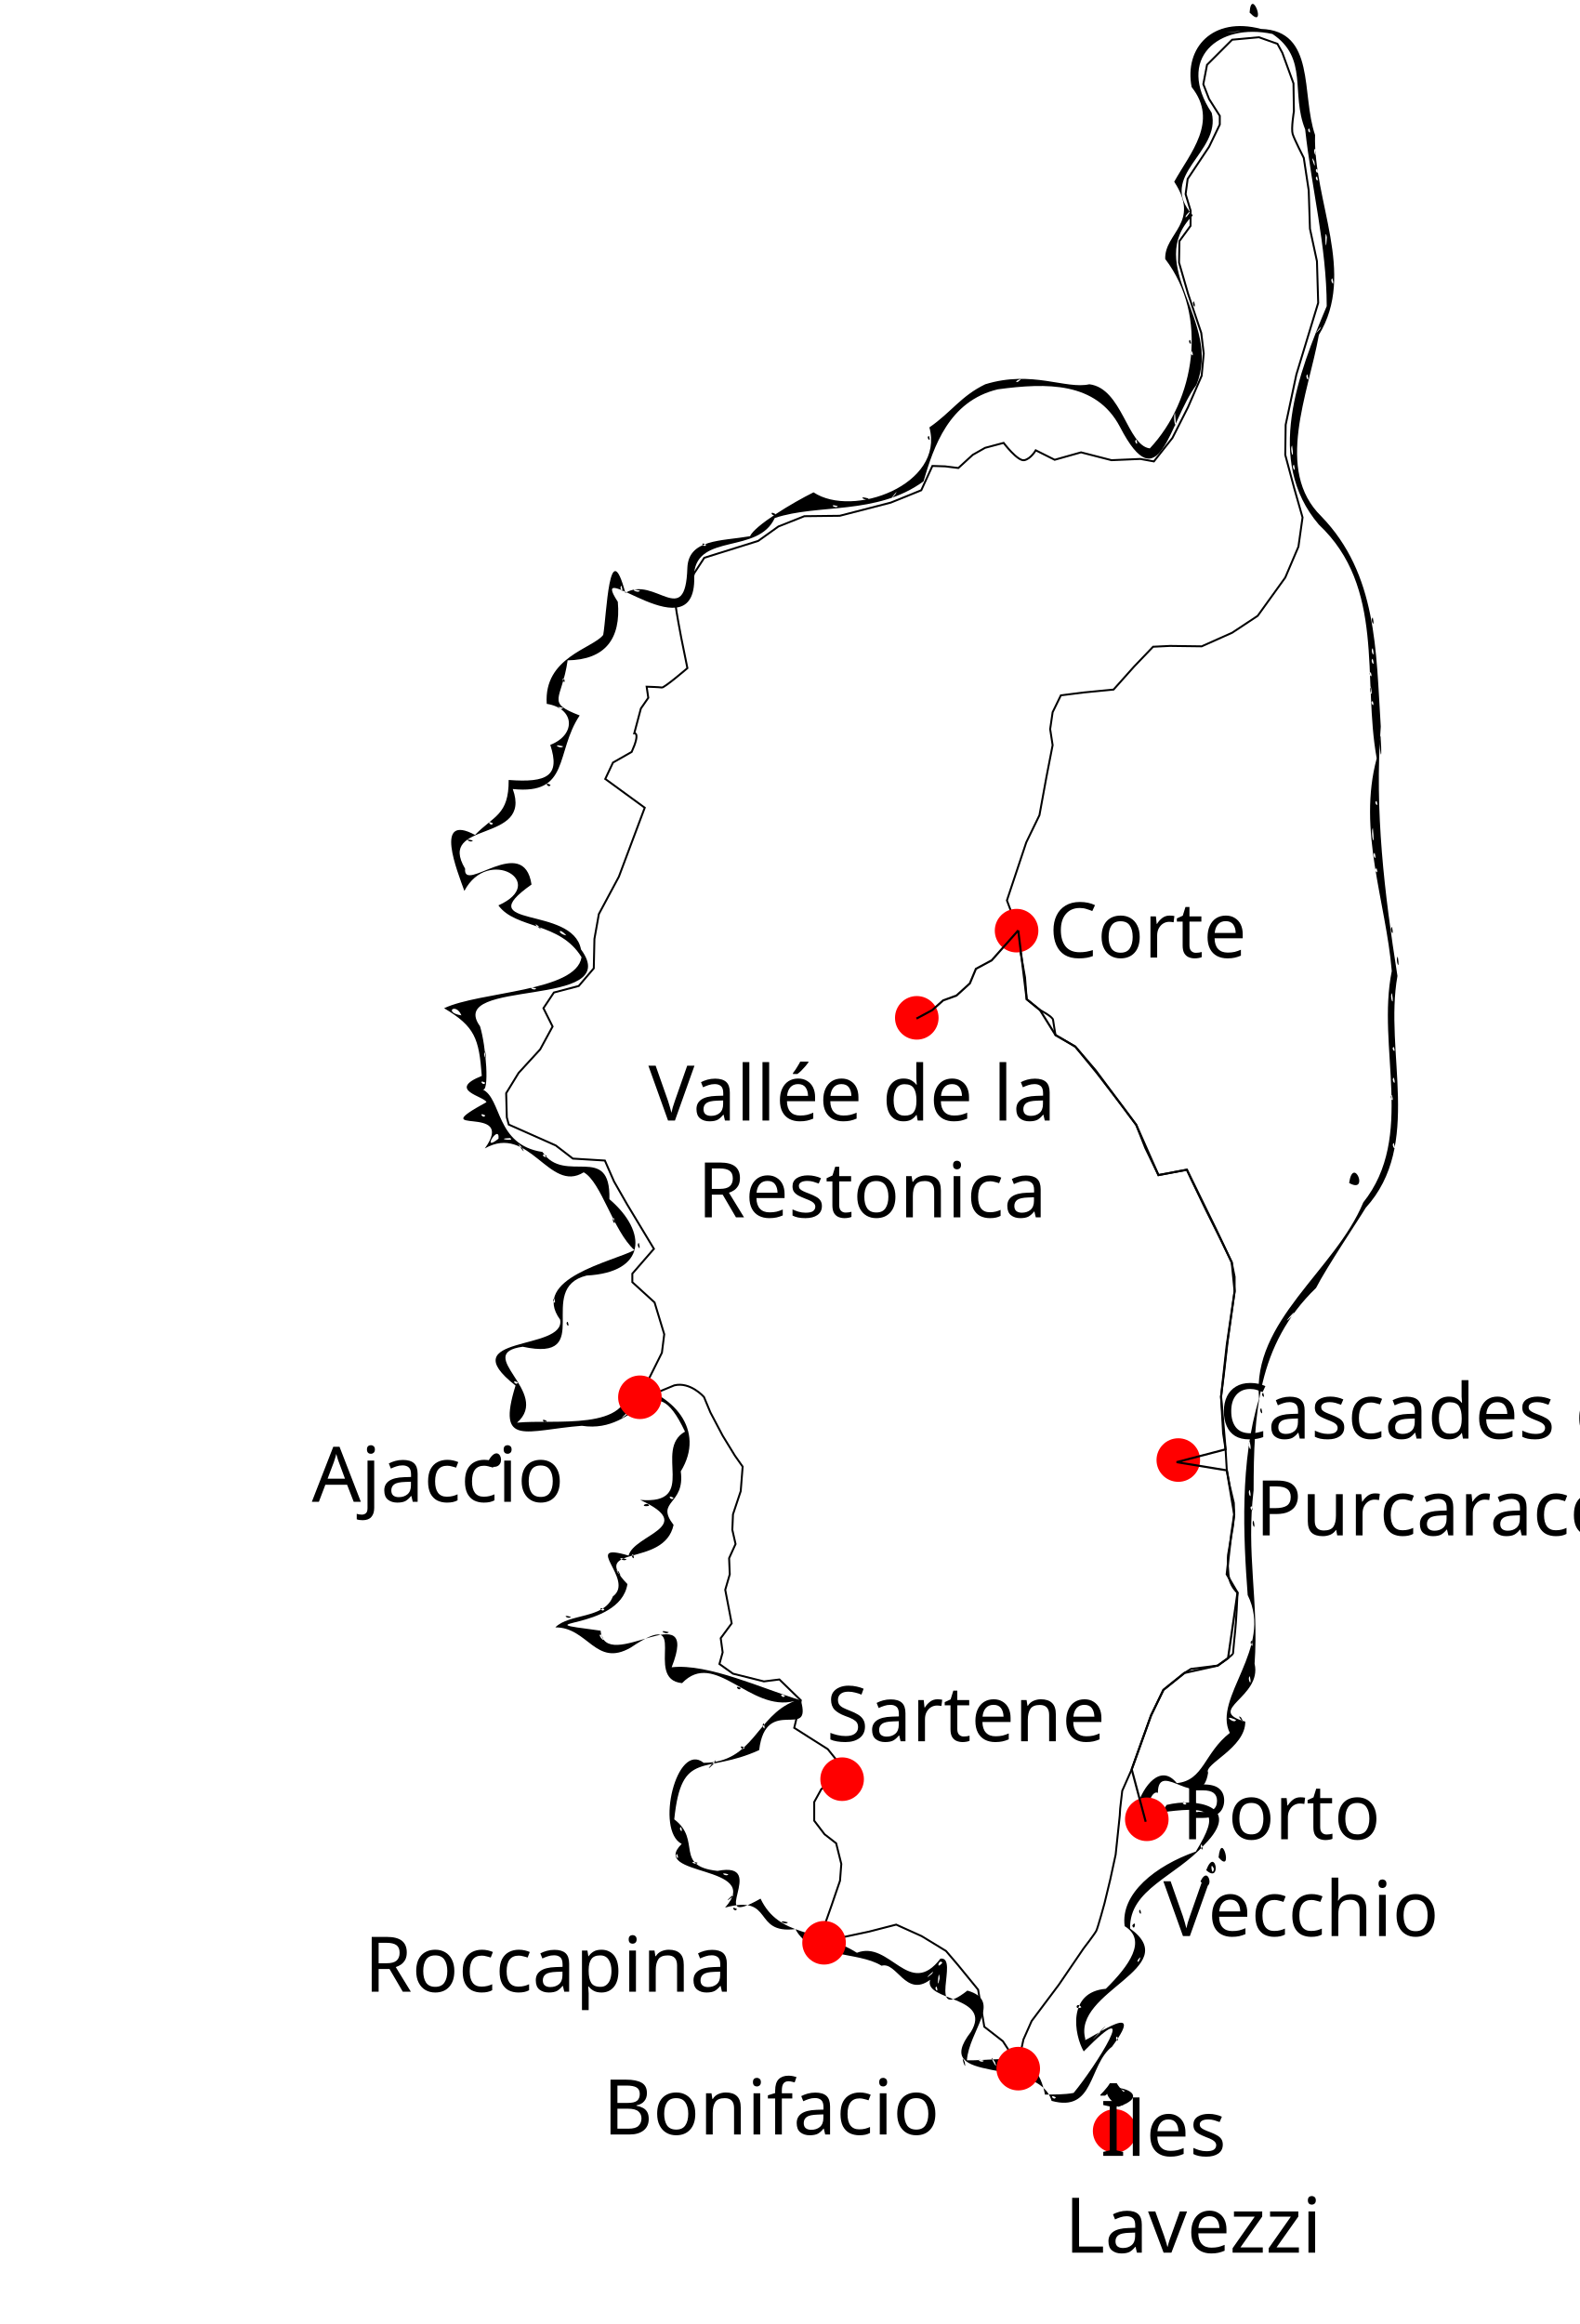
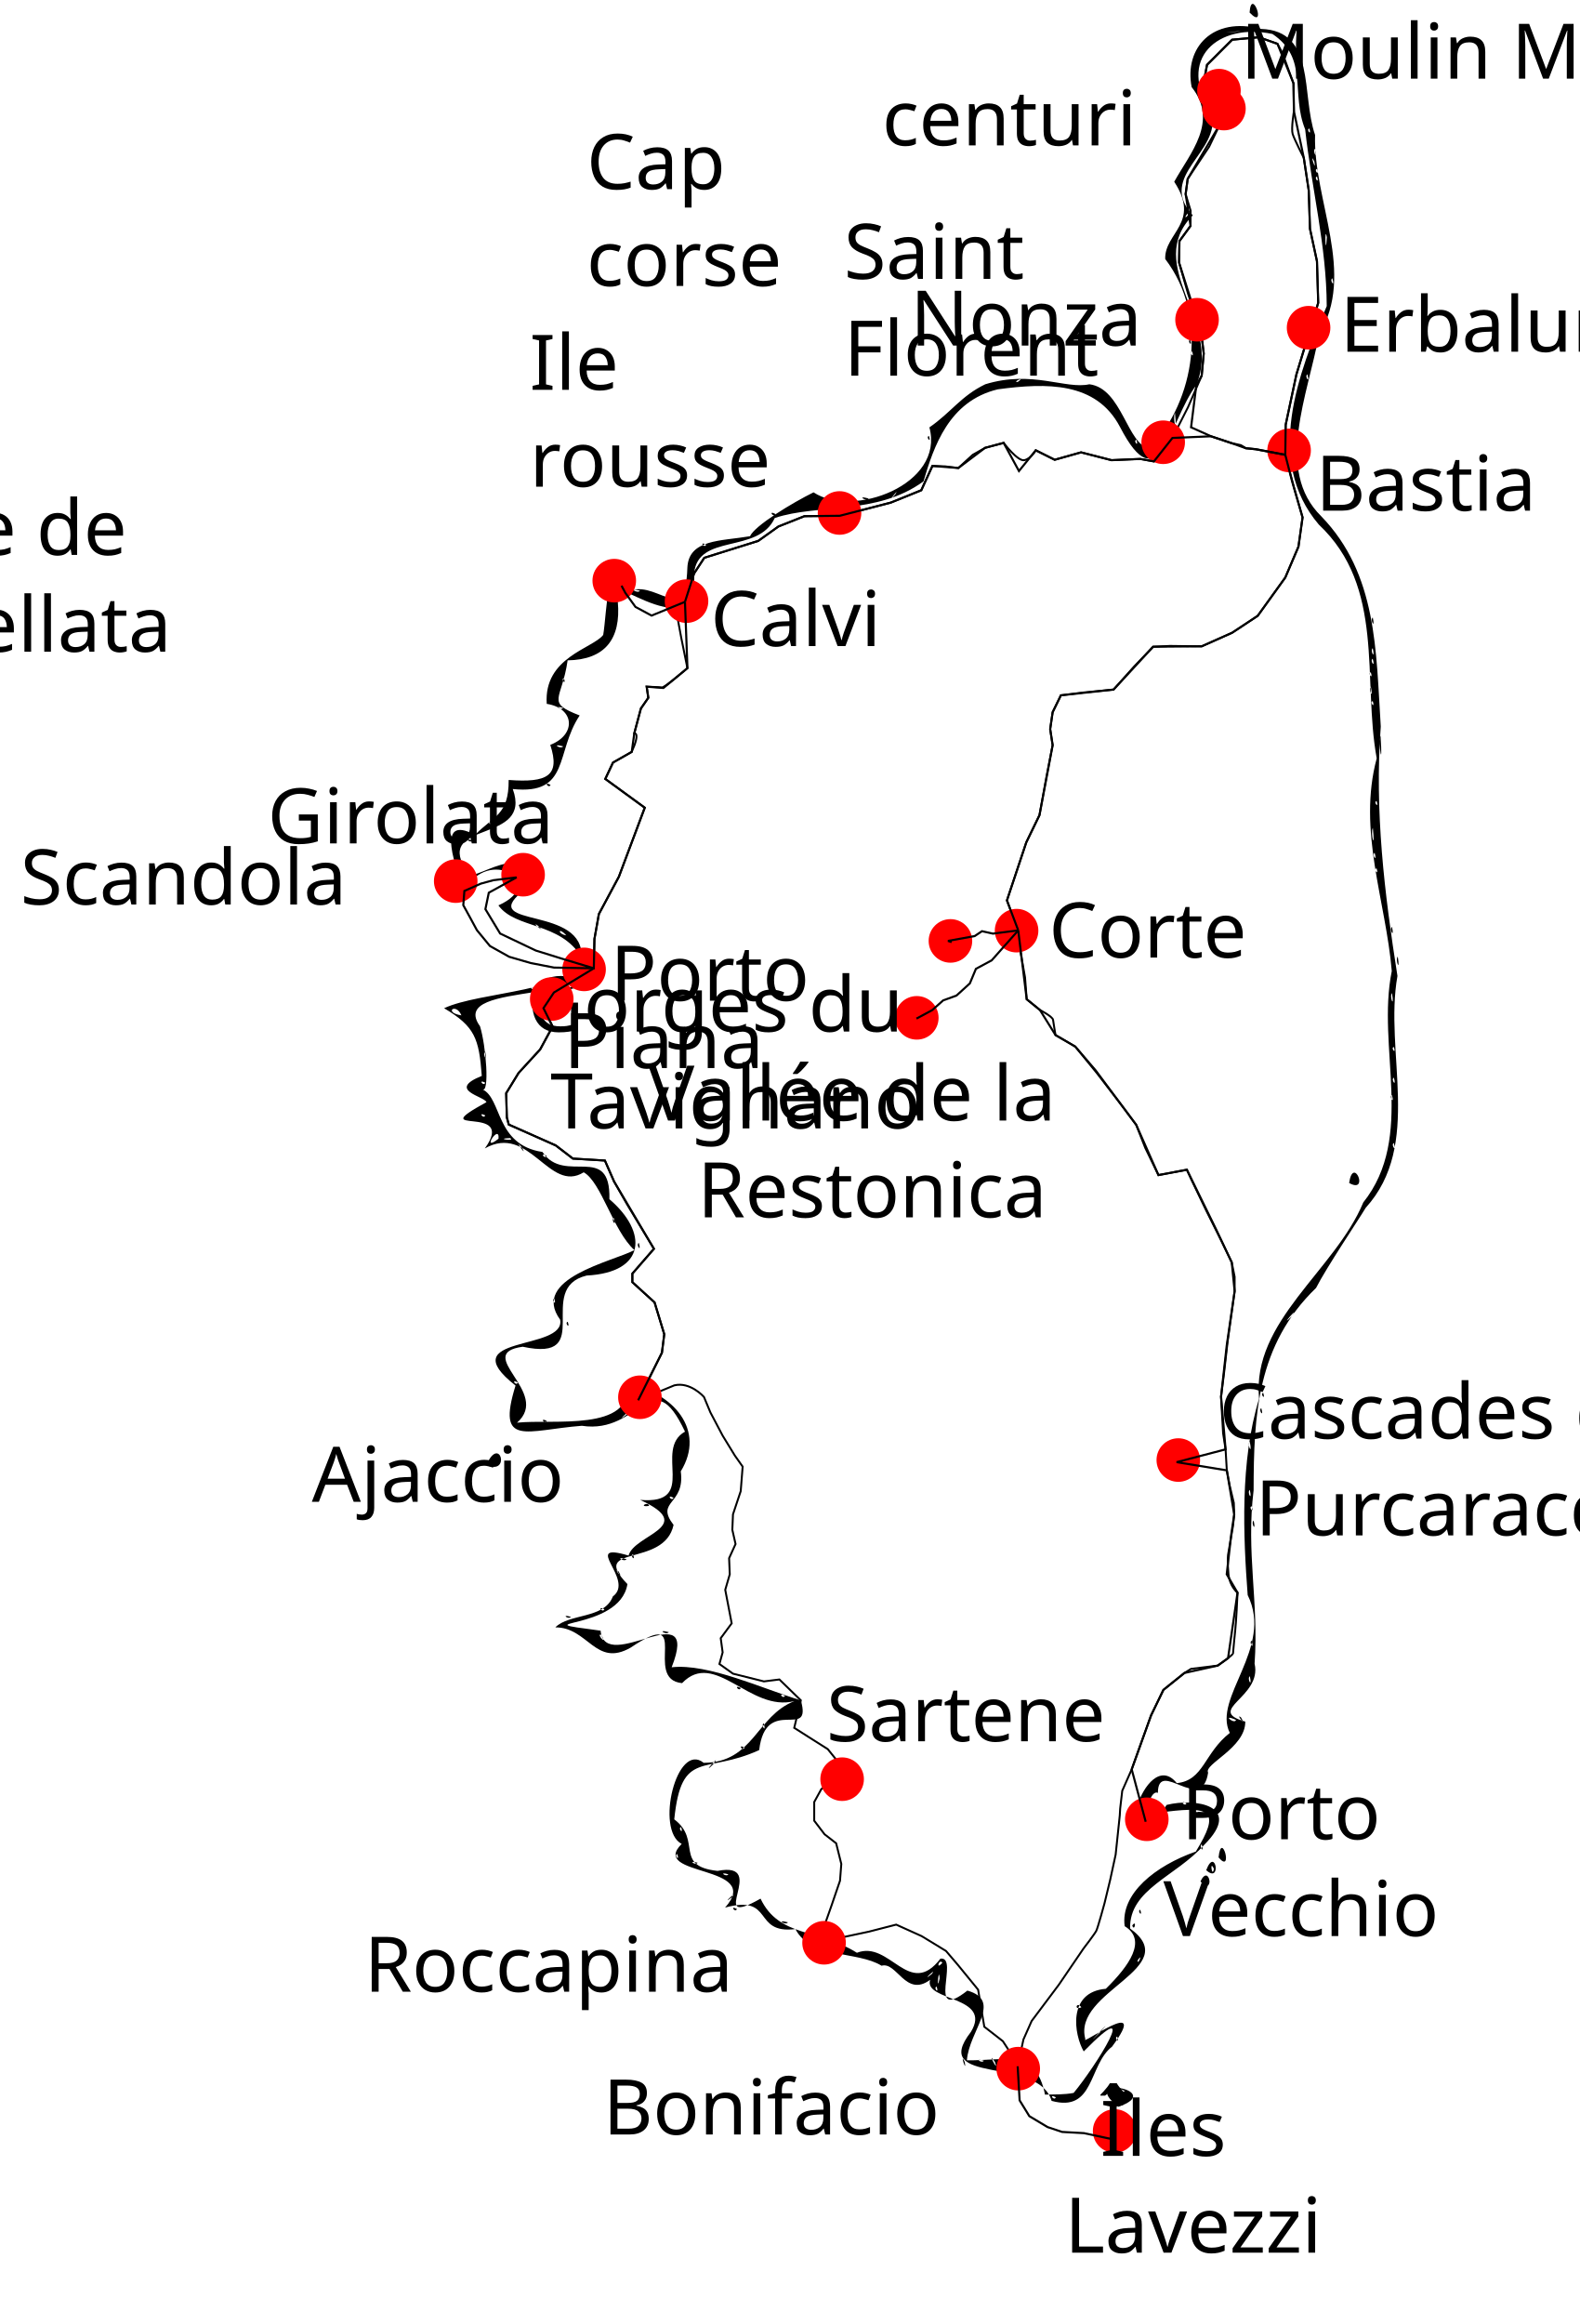
<svg xmlns="http://www.w3.org/2000/svg" width="200mm" height="294.213mm" viewBox="0 0 200 320" version="1.1" id="svg8">
  <defs id="defs2" />
  <g id="layer1" transform="translate(0.123429,7.08221)">
    <path id="path1051" style="fill:#000000;stroke-width:0.265" d="m 144.445,287.506 c 1.047,-0.803 -2.003,-4.407 1.058,-0.24 l -0.472,0.399 z m 0.683,-4.497 c -5.708,-4.503 6.688,-2.287 0,0 z m 0.86,-2.206 c -2.081,-0.935 -0.187,0.704 0,0 z m -10.047,1.395 c -1.821,-6.26 -16.89,-2.049 -11.124,-9.486 3.068,-5 -6.54,-4.2 -5.603,-7.189 -3.371,2.496 -4.578,-2.539 -6.693,-1.937 -3.307,-2.056 -9.73,-0.936 -11.863,-5.043 -5.99,0.719 -2.838,-4.813 -9.688,-2.963 5.367,-5.987 -10.58,-4.191 -5.974,-8.768 -3.682,-1.886 -0.688,-14.168 3.031,-11.164 6.897,-0.056 7.213,-6.435 12.496,-8.502 -6.118,1.576 -10.959,-7.177 -15.473,-2.471 -5.538,-0.516 1.629,-10.752 -7.07,-4.899 -4.838,2.799 -5.869,-2.803 -10.387,-2.779 1.907,-1.944 6.74,-1.133 7.922,-4.259 3.125,-2.305 -4.524,-7.619 2.164,-5.629 0.763,-2.909 9.6,-3.985 1.597,-7.663 8.132,0.677 1.743,-6.887 6.173,-9.405 -4.607,-9.757 -6.1,0.438 -14.204,-0.802 -7.632,0.585 -11.799,3.061 -9.132,-5.539 -8.958,-7.023 6.954,-4.693 6.141,-9.071 -4.133,-5.688 7.225,-7.987 10.233,-9.583 -2.932,-2.64 -4.569,-9.37 -6.985,-10.709 -4.755,2.968 -7.484,-6.768 -13.617,-3.289 4.571,-6.349 -8.759,-1.454 0.22,-6.369 -0.264,-0.809 -5.526,-1.656 -0.64,-3.617 -0.388,-5.157 -0.939,-6.796 -5.19,-9.318 4.973,-2.342 18.169,-2.237 18.927,-7.024 -2.984,-4.895 -9.09,-3.87 -11.45,-7.137 6.98,-3.114 -1.41,-8.199 -4.686,-1.991 -0.969,-2.702 -4.247,-10.791 1.467,-7.709 2.555,-2.647 4.668,-2.715 4.633,-7.568 5.331,0.4 7.132,-0.564 5.73,-4.832 3.614,-1.404 3.373,-5.056 -0.486,-5.648 -0.444,-6.425 6.344,-7.616 7.775,-9.491 0.48,-2.663 0.809,-14.155 3.052,-5.79 4.051,-2.437 8.268,5.108 8.538,-3.413 0.14,-4.018 4.644,-3.699 8.631,-4.39 0.65,-1.471 5.864,-4.619 8.749,-6.04 5.42,3.601 18.08,-1.078 15.955,-8.945 3.007,-2.075 4.348,-4.325 7.695,-5.937 6.471,-1.989 11.061,0.732 14.337,-6.36e-4 4.521,0.559 5.221,8.444 8.324,8.83 6.236,-6.641 8.122,-18.203 2.122,-26.079 -0.13,-3.589 4.933,-4.988 1.24,-10.636 2.199,-3.981 6.163,-8.277 2.399,-13.037 -1.045,-5.389 2.88,-9.767 9.548,-8.006 7.598,0.234 5.512,9.008 7.451,14.603 -0.268,9.088 5.688,19.047 0.527,27.519 -1.448,8.151 -6.151,18.639 0.327,24.987 7.726,7.973 7.524,18.523 8.194,28.948 -0.87,11.63 0.507,22.986 2.297,34.346 -1.874,10.501 3.513,23.222 -4.373,31.924 -0.997,1.675 -5.468,8.315 -6.832,11.026 -8.148,7.876 -8.585,17.489 -8.605,27.865 -1.054,8.645 0.734,15.321 0.134,23.873 1.091,4.645 -6.9,6.395 -1.282,7.978 0.047,3.624 -5.782,5.881 -5.116,7.027 -0.884,5.855 -6.888,-2.068 -6.921,2.793 -1.524,-0.839 -3.136,8.366 1.206,1.654 3.95,-0.998 10.597,0.097 5.186,5.487 -3.942,4.405 -10.344,6.114 -10.216,11.528 7.503,5.449 -7.986,8.619 -6.164,15.222 -0.89,1.159 9.134,-6.334 3.68,1.045 -3.27,2.525 -2.385,9.111 -8.327,7.47 z m 0.583,-0.497 c -1.048,-0.556 -0.247,0.596 0,0 z m 2.453,-0.605 c 2.976,-3.576 9.637,-14.099 1.387,-5.709 -1.318,-2.272 -2.309,-8.171 3.045,-8.626 3.231,-3.184 5.725,-6.707 2.593,-8.621 -0.602,-4.477 4.233,-8.325 9.798,-10.273 3.422,-5.551 2.047,-6.223 -3.883,-5.509 -8.418,8.776 -3.178,-9.446 1.264,-3.913 3.734,-0.381 3.726,-4.112 7.304,-6.916 -2.427,-4.827 6.069,-11.683 2.459,-18.98 -0.606,-8.066 -1.08,-18.4 1.569,-27.046 -1.029,-10.692 10.444,-17.622 14.352,-27.019 7.21,-9.049 1.788,-21.355 3.924,-31.856 -0.81,-9.628 -4.745,-19.348 -2.075,-29.289 -1.995,-10.987 1.207,-23.559 -7.981,-32.2 -7.505,-8.821 -2.802,-20.79 1.098,-30.071 -0.023,-8.302 -2.082,-16.17 -2.97,-24.331 -2.018,-5.021 0.495,-9.781 -4.505,-13.142 -7.505,-1.594 -13.306,3.45 -8.364,10.863 1.338,5.469 -7.62,8.603 -2.607,14.111 -6.857,6.958 4.093,14.575 0.493,23.359 -3.783,5.032 -5.046,16.364 -10.536,5.746 -3.278,-6.194 -10.064,-6.062 -16.821,-5.146 -6.739,1.615 -8.811,7.903 -10.224,12.67 -6.458,4.717 -14.533,3.042 -20.485,5.048 -2.287,5.003 -10.585,2.057 -11.109,7.629 0.721,11.743 -14.967,-2.934 -10.505,3.908 0.464,5.156 -1.801,7.98 -6.911,8.061 -0.78,5.514 -3.101,5.751 1.659,7.588 -3.403,5.109 -1.288,10.965 -9.215,10.13 2.763,7.549 -10.547,4.253 -6.564,10.968 -0.322,3.534 8.076,-4.931 9.147,2.183 -8.7,6.139 5.639,2.797 6.813,8.93 6.101,8.272 -18.736,3.888 -13.906,10.583 0.843,2.727 1.332,9.281 0.323,8.685 2.723,1.242 1.765,7.65 8.276,8.625 3.06,4.597 9.416,-1.368 9.218,6.5 5.304,4.516 5.097,10.089 -3.129,10.515 -7.278,1.772 1.439,12.02 -8.805,9.803 -6.955,0.974 4.001,6.279 -0.787,10.459 4.941,-0.523 15.983,1.287 15.181,-5.355 6.339,1.188 10.865,6.367 7.371,12.056 0.638,4.666 -3.583,4.021 -0.991,7.376 -1.29,5.979 -11.752,2.558 -6.357,8.15 -1.039,6.608 -15.408,4.878 -3.692,6.412 0.583,6.226 13.871,-5.35 9.785,5.04 5.041,-0.568 12.601,2.983 17.793,4.553 1.599,5.674 -4.82,-0.83 -5.742,6.851 -7.514,3.427 -10.69,-0.227 -11.694,9.534 3.842,2.874 -0.092,6.447 5.959,7.099 7.277,-1.427 -1.873,8.259 5.925,3.819 2.56,5.383 7.981,4.104 13.272,7.455 4.54,-1.786 7.19,6.418 11.507,0.803 2.686,-0.328 -2.058,8.936 3.71,4.404 4.908,1.402 0.251,5.457 -0.071,9.596 5.027,0.107 9.526,-1.715 10.757,4.729 1.319,-0.031 2.642,0.01 3.949,-0.235 z m -32.367,-42.009 c -0.577,-3.983 3.875,0.61 0,0 z m 70.306,-83.281 c 0.563,-3.878 2.845,1.597 0,0 z m -45.568,-34.779 c -1.22,-3.735 3.487,0.408 0,0 z m 2.074,157.824 c -0.894,-1.073 -1.251,-0.731 0,0 z m -9.451,-2.027 c -0.76,-1.561 0.335,1.822 0,0 z m 4.159,0.011 c -1.28,-1.914 0.68,1.881 0,0 z m -1.521,-0.175 c -1.457,-0.429 -0.264,0.463 0,0 z m 18.371,-3.314 c -0.509,0.115 0.379,1.16 0,0 z m -2.413,-0.546 c 2.787,-3.109 -3.069,3.096 0,0 z m -2.53,-3.49 c -0.633,-0.903 -1.071,0.507 0,0 z m -19.928,-2.843 c -0.509,0.115 0.379,1.16 0,0 z m 0.412,-1.133 c -0.122,-1.919 -0.467,2.272 0,0 z m -1.088,-0.603 c 0.918,-1.128 -1.729,1.364 0,0 z m 1.466,-1.561 c -0.468,-0.65 -0.965,1.152 0,0 z m 27.289,-0.761 c -0.749,0.512 -0.314,1.151 0,0 z m -41.825,-2.137 c -1.048,-0.556 -0.247,0.596 0,0 z m -6.736,-2.66 c -1.764,-0.483 -0.318,0.481 0,0 z m 48.528,-1.728 c -0.509,0.115 0.379,1.16 0,0 z m -55.55,-0.11 c -1.048,-0.556 -0.247,0.596 0,0 z m -0.688,-1.626 c 0.918,-1.128 -1.729,1.364 0,0 z m -0.497,-3.152 c -1.457,-0.429 -0.264,0.463 0,0 z m -4.233,-1.587 c -1.457,-0.429 -0.264,0.463 0,0 z m -2.796,-1.197 c -0.509,0.115 0.379,1.16 0,0 z m 72.226,-1.339 c -0.463,0.264 0.429,1.457 0,0 z m -71.697,-2.365 c -0.509,0.115 0.379,1.16 0,0 z m 71.852,-1.978 c -1.457,-0.429 -0.264,0.463 0,0 z m -2.254,-1.308 c -1.048,-0.556 -0.247,0.596 0,0 z m -65.148,-5.396 c 1.354,-1.892 -1.974,1.924 0,0 z m 4.294,-2.277 c -1.048,-0.556 -0.247,0.596 0,0 z m 2.628,-3.346 c -0.463,0.264 0.429,1.457 0,0 z m 65.045,-0.463 c -2.081,-0.935 -0.187,0.704 0,0 z m 0.694,-0.335 c -0.879,-0.685 0.837,1.443 0,0 z M 99.218,226.404 c -1.048,-0.556 -0.247,0.596 0,0 z m -6.085,-1.058 c -1.048,-0.556 -0.247,0.596 0,0 z m 70.105,-1.621 c -0.439,0.339 0.392,1.744 0,0 z m 0.256,-4.9 c -0.463,0.264 0.429,1.457 0,0 z m -89.56,-0.789 c -0.856,-0.339 0.958,1.72 0,0 z m 9.287,-0.377 c -1.764,-0.483 -0.318,0.48 0,0 z m -13.499,-2.118 c -1.457,-0.429 -0.264,0.463 0,0 z m 4.625,-1.043 c -1.048,-0.556 -0.247,0.596 0,0 z m 1.957,-5.202 c -0.879,-0.685 0.837,1.443 0,0 z m 1.097,-1.69 c -1.764,-0.483 -0.318,0.48 0,0 z m 0.903,-0.67 c -0.509,0.115 0.379,1.16 0,0 z m 85.463,-4.642 c -0.439,0.339 0.392,1.744 0,0 z m -0.267,-1.973 c -0.509,0.115 0.379,1.16 0,0 z m -82.995,-0.054 c -0.121,-0.71 -1.565,0.237 0,0 z m 3.368,-1.114 c -1.048,-0.556 -0.247,0.596 0,0 z m 79.365,-1.092 c -0.439,0.339 0.392,1.744 0,0 z m -0.001,-6.62 c -0.426,0.393 0.412,2.049 0,0 z m -96.827,-2.872 c -1.048,-0.556 -0.247,0.596 0,0 z m 10.953,-0.832 c 0.918,-1.128 -1.729,1.364 0,0 z m 87.454,-0.926 c -0.463,0.264 0.429,1.457 0,0 z m 0.27,-2.1 c -0.509,0.115 0.379,1.16 0,0 z M 62.44,183.277 c -1.048,-0.556 -0.247,0.596 0,0 z m 6.867,-8.356 c -0.509,0.115 0.379,1.16 0,0 z m 99.699,-0.744 c 1.354,-1.892 -1.974,1.924 0,0 z M 67.455,171.745 c -0.509,0.115 0.379,1.16 0,0 z M 79.091,164.056 c -0.463,0.264 0.429,1.457 0,0 z m -3.44,-3.44 c -0.463,0.264 0.429,1.457 0,0 z m -9.243,-8.56 c -1.048,-0.556 -0.247,0.596 0,0 z m -3.422,-1.151 c -1.364,-1.555 0.971,1.74 0,0 z m 120.085,-0.607 c -0.463,0.264 0.429,1.457 0,0 z M 59.767,149.711 c 0.195,-2.195 -2.538,2.029 0,0 z m 1.592,-0.086 c -2.309,0.075 0.883,0.486 0,0 z m -3.417,-3.125 c -1.048,-0.556 -0.247,0.596 0,0 z m 124.866,-2.817 c -0.463,0.264 0.429,1.457 0,0 z m -124.866,-1.681 c -1.048,-0.556 -0.247,0.596 0,0 z m 125.13,-0.7 c -0.463,0.264 0.429,1.457 0,0 z M 57.933,137.735 c -0.439,0.339 0.392,1.744 0,0 z m 125.145,-0.65 c -0.509,0.115 0.379,1.16 0,0 z m -128.42,-4.356 c -0.751,-1.825 -2.549,-0.408 0,0 z m 128.161,-3.066 c -0.408,0.48 0.385,2.32 0,0 z M 64.96,129.022 c -1.457,-0.429 -0.264,0.463 0,0 z m 118.654,-4.386 c -0.408,0.48 0.385,2.32 0,0 z M 69.105,121.714 c -1.132,-1.241 -1.258,-0.21 0,0 z m 113.712,-1.177 c -0.439,0.339 0.392,1.744 0,0 z m -117.129,0.358 c -0.894,-1.073 -1.251,-0.731 0,0 z m 115.01,-8.416 c -0.509,0.115 0.379,1.16 0,0 z m -0.27,-2.133 c -0.463,0.264 0.429,1.457 0,0 z m -0.248,-3.435 c -0.378,0.732 0.367,3.489 0,0 z m -123.951,1.738 c -1.457,-0.429 -0.264,0.463 0,0 z m 2.773,-2.366 c -1.048,-0.556 -0.247,0.596 0,0 z m 121.696,-3.065 c -0.509,0.115 0.379,1.16 0,0 z M 66.938,100.991 c -1.048,-0.556 -0.247,0.596 0,0 z M 181.239,94.198 c -0.364,1.011 0.367,5.332 0,0 z M 68.669,95.686 c -1.763,-0.483 -0.318,0.481 0,0 z m -0.005,-5.293 c -1.457,-0.429 -0.264,0.463 0,0 z M 180.168,89.46 c -0.509,0.115 0.379,1.16 0,0 z m -0.263,-2.001 c -0.426,0.393 0.412,2.049 0,0 z M 68.778,86.285 c -0.509,0.115 0.379,1.16 0,0 z m 111.125,-0.794 c -0.509,0.115 0.379,1.16 0,0 z m 0.259,-1.869 c -0.463,0.264 0.429,1.457 0,0 z m 0.008,-1.45 c -0.439,0.339 0.392,1.744 0,0 z m 0,-4.233 c -0.439,0.339 0.392,1.744 0,0 z M 76.71,73.568 c -0.463,0.264 0.429,1.457 0,0 z m 2.542,0.686 c -1.763,-0.483 -0.318,0.481 0,0 z m 9.118,-6.336 c -1.048,-0.556 -0.247,0.596 0,0 z m 9.525,-4.233 c -1.048,-0.556 -0.247,0.596 0,0 z m 8.604,-1.074 c -1.457,-0.429 -0.264,0.463 0,0 z m 4.238,-1.057 c -1.763,-0.483 -0.318,0.481 0,0 z m 3.667,-0.554 c 0.802,-1.231 -1.46,1.603 0,0 z m 54.91,-4.101 c -0.463,0.264 0.429,1.457 0,0 z m -0.253,-2.646 c -0.405,0.516 0.398,2.64 0,0 z M 147.624,53.477 c -0.509,0.115 0.379,1.16 0,0 z m -28.575,-0.529 c -0.509,0.115 0.379,1.16 0,0 z m 33.878,-3.187 c -0.378,0.732 0.367,3.489 0,0 z m -21.219,-4.65 c -1.151,0.314 -0.511,0.749 0,0 z m 39.459,-0.646 c -0.463,0.264 0.429,1.457 0,0 z m -15.869,-3.158 c -0.509,0.115 0.379,1.16 0,0 z m -0.265,-1.587 c -0.509,0.115 0.379,1.16 0,0 z m 17.845,-1.472 c 0.802,-1.231 -1.46,1.603 0,0 z m -17.321,-3.836 c -0.463,0.264 0.429,1.457 0,0 z m 19.05,-3.175 c -0.463,0.264 0.429,1.457 0,0 z m -0.758,-5.656 c -0.342,-1.886 -0.177,3.258 0,0 z m -18.758,-3.652 c -1.135,0.923 -0.746,1.441 0,0 z m 17.404,-4.698 c -0.509,0.115 0.379,1.16 0,0 z m 0,-1.058 c -0.509,0.115 0.379,1.16 0,0 z m -0.371,-1.019 c -0.76,-1.561 0.335,1.822 0,0 z m 0.109,-1.77 c -0.439,0.339 0.392,1.744 0,0 z m -0.796,-2.767 c -0.509,0.115 0.379,1.16 0,0 z M 161.375,-2.708 c 2.535,-0.323 -4.218,0.377 0,0 z M 147.046,258.049 c 0.653,-0.943 0.32,0.967 0,0 z m 9.393,-6.07 c 1.262,-2.627 2.016,2.162 0,0 z m 0.794,-1.55 c 1.28,-3.375 2.161,1.962 0,0 z m 1.058,-0.185 c -0.628,-1.388 -0.229,1.398 0,0 z m 0.642,-1.572 c 0.413,-3.91 2.082,2.443 0,0 z m -10.034,-4.91 c 0.32,-0.967 0.653,0.943 0,0 z M 58.094,194.639 c 1.878,-4.268 3.409,1.514 0,0 z M 163.207,-5.356 c 0.25,-3.69 2.477,2.603 0,0 z" />
    <path style="fill:none;stroke:#000000;stroke-width:0.265px;stroke-linecap:butt;stroke-linejoin:miter;stroke-opacity:1" d="m 79,185.732 4.978,-2.059 c 2.22,-0.533 4.085,1.599 4.085,1.599 l 0.888,2.131 1.687,3.197 1.687,2.753 1.066,1.51 -0.266,3.375 -1.066,3.197 -0.089,2.131 0.444,1.954 -0.888,1.954 0.089,2.22 -0.622,2.131 0.888,4.618 -1.51,2.043 0.266,1.954 -0.444,1.599 1.865,1.332 4.263,1.066 2.131,-0.266 2.952,2.874 -0.909,3.787 1.954,1.243 2.664,1.687 2.575,3.197 -3.463,2.309 -0.977,1.776 v 2.575 l 1.421,1.865 1.599,1.243 0.71,2.842 -0.178,2.309 -1.154,3.375 -1.066,3.019 2.754,1.355 3.459,-0.737 3.743,-0.964 3.516,1.588 3.346,2.041 1.644,1.928 2.779,3.402 0.851,5.103 2.552,1.985 1.701,2.608 0.34,0.851 0.794,-3.686 1.134,-2.552 3.743,-4.99 3.402,-4.99 c 0,0 1.531,-1.985 1.758,-2.438 0.227,-0.454 1.134,-3.799 1.134,-3.799 l 0.794,-3.289 0.737,-3.402 0.567,-5.387 0.057,-0.964 0.284,-2.438 1.304,-2.949 1.418,-3.969 1.248,-3.459 1.701,-3.516 2.892,-2.325 0.907,-0.567 3.686,-0.454 1.418,-1.021 c 0,0 0.68,-0.567 0.68,-0.624 0,-0.057 0.17,-1.871 0.17,-1.871 0,0 0.227,-1.871 0.34,-4.196 l 0.113,-2.325 c 0,0 -1.077,-0.851 -1.248,-2.552 -0.17,-1.701 -0.057,-2.665 -0.057,-2.665 l 0.68,-3.969 0.17,-1.588 -0.057,-1.588 -0.567,-2.382 -0.397,-2.098 -0.17,-2.892 -0.34,-2.211 -0.284,-5.047 0.397,-3.119 0.51,-4.48 0.964,-6.918 v -1.985 l -0.397,-1.985 -1.361,-2.835 -2.155,-4.31 -1.985,-4.139 -0.68,-1.474 -3.913,0.737 -1.815,-3.743 -1.248,-3.175 -1.985,-2.665 -3.402,-4.423 -3.005,-3.686 -2.722,-1.588 c 0,0 -0.284,-1.644 -0.34,-2.098 -0.057,-0.454 -1.815,-1.361 -1.815,-1.361 l -1.815,-1.474 -0.227,-3.005 -0.737,-4.139 -0.202,-2.335 -1.556,-4.129 2.665,-7.995 1.815,-3.743 0.964,-5.274 0.851,-4.366 -0.34,-2.211 0.34,-2.325 1.134,-2.325 3.175,-0.397 4.083,-0.397 2.835,-3.175 2.608,-2.722 2.325,-0.113 4.366,0.057 4.196,-1.871 3.516,-2.325 3.799,-5.274 1.815,-4.253 0.567,-4.026 -1.134,-3.969 -1.248,-4.65 0.057,-4.139 1.474,-6.918 3.005,-9.867 -0.17,-5.727 -0.964,-4.48 -0.17,-5.274 -0.68,-4.48 c 0,0 -1.304,-2.552 -1.531,-3.289 -0.227,-0.737 0.17,-3.119 0.17,-3.119 l -0.057,-3.856 -1.531,-4.196 -0.68,-1.248 -2.552,-0.907 -3.686,0.34 -3.459,3.459 -0.51,2.665 0.794,2.041 1.474,2.325 v 1.191 l -1.474,3.062 -2.949,4.423 -0.284,2.098 0.69,2.277 -0.01,2.089 -1.531,2.098 -0.057,2.949 1.248,4.31 1.815,5.387 0.34,2.835 -0.284,3.062 -1.871,4.31 -2.155,4.253 -2.552,3.232 -1.871,-0.34 -3.969,0.17 -4.196,-1.077 -3.629,1.021 -2.608,-1.304 c 0,0 -0.68,1.191 -1.588,1.361 -0.907,0.17 -2.835,-2.382 -2.835,-2.382 l -2.552,0.68 -1.701,0.964 -1.985,1.815 -1.815,-0.227 -1.758,-0.057 -1.531,3.346 -4.196,1.701 -7.031,1.815 -4.877,0.057 -3.572,1.418 -2.779,1.985 -5.444,1.701 -1.985,0.624 -1.409,2.154 -1.256,3.913 c 0,0 -1.191,0.34 -1.248,0.567 -0.057,0.227 0.737,4.366 0.737,4.366 l 0.851,4.196 c 0,0 -3.175,2.722 -3.516,2.665 -0.34,-0.057 -2.098,-0.113 -2.098,-0.113 l 0.227,1.531 -1.021,1.474 -0.907,3.402 c 0,0 0.881,-0.165 -0.357,2.573 l -2.576,1.466 -1.064,2.257 5.436,3.961 -3.563,9.501 -2.756,5.145 -0.609,3.418 -0.09,4.051 -2.071,2.431 -3.421,0.9 -1.441,2.161 1.26,2.521 -1.711,3.151 -2.971,3.241 -1.711,2.791 0.09,3.331 0.27,0.99 6.482,2.881 2.341,1.801 4.412,0.27 1.26,2.881 1.801,3.151 3.691,6.122 -2.971,3.421 v 1.17 l 3.061,2.791 1.333,4.382 -0.321,2.543 z" id="path98" />
    <circle style="fill:#ff0000;fill-opacity:1;stroke:none;stroke-width:4;stroke-linecap:round;stroke-dashoffset:113.386" id="path842" cx="79.241" cy="185.313" r="3" />
    <text xml:space="preserve" style="font-style:normal;font-weight:normal;font-size:10.583px;line-height:1.25;font-family:sans-serif;fill:#000000;fill-opacity:1;stroke:none;stroke-width:0.265" x="34.059" y="199.707" id="text878">
      <tspan id="tspan876" x="34.059" y="199.707" style="font-style:normal;font-variant:normal;font-weight:normal;font-stretch:normal;font-family:Kiona;-inkscape-font-specification:Kiona;stroke-width:0.265">Ajaccio</tspan>
    </text>
    <circle style="fill:#ff0000;fill-opacity:1;stroke:none;stroke-width:4;stroke-linecap:round;stroke-dashoffset:113.386" id="path842-2" cx="107.09" cy="237.899" r="3" />
    <circle style="fill:#ff0000;fill-opacity:1;stroke:none;stroke-width:4;stroke-linecap:round;stroke-dashoffset:113.386" id="path842-2-2" cx="104.603" cy="260.426" r="3" />
    <circle style="fill:#ff0000;fill-opacity:1;stroke:none;stroke-width:4;stroke-linecap:round;stroke-dashoffset:113.386" id="path842-2-2-7" cx="131.346" cy="277.757" r="3" />
    <text xml:space="preserve" style="font-style:normal;font-weight:normal;font-size:10.583px;line-height:1.25;font-family:sans-serif;fill:#000000;fill-opacity:1;stroke:none;stroke-width:0.265" x="104.925" y="232.679" id="text878-3">
      <tspan id="tspan876-7" x="104.925" y="232.679" style="font-style:normal;font-variant:normal;font-weight:normal;font-stretch:normal;font-family:Kiona;-inkscape-font-specification:Kiona;stroke-width:0.265">Sartene</tspan>
    </text>
    <text xml:space="preserve" style="font-style:normal;font-weight:normal;font-size:10.583px;line-height:1.25;font-family:sans-serif;fill:#000000;fill-opacity:1;stroke:none;stroke-width:0.265" x="41.274" y="267.164" id="text878-3-5">
      <tspan id="tspan876-7-5" x="41.274" y="267.164" style="font-style:normal;font-variant:normal;font-weight:normal;font-stretch:normal;font-family:Kiona;-inkscape-font-specification:Kiona;stroke-width:0.265">Roccapina</tspan>
    </text>
    <text xml:space="preserve" style="font-style:normal;font-weight:normal;font-size:10.583px;line-height:1.25;font-family:sans-serif;fill:#000000;fill-opacity:1;stroke:none;stroke-width:0.265" x="74.162" y="286.822" id="text878-3-5-8">
      <tspan id="tspan876-7-5-1" x="74.162" y="286.822" style="font-style:normal;font-variant:normal;font-weight:normal;font-stretch:normal;font-family:Kiona;-inkscape-font-specification:Kiona;stroke-width:0.265">Bonifacio</tspan>
    </text>
    <circle style="fill:#ff0000;fill-opacity:1;stroke:none;stroke-width:4;stroke-linecap:round;stroke-dashoffset:113.386" id="path842-2-2-7-1" cx="144.622" cy="286.342" r="3" />
    <text xml:space="preserve" style="font-style:normal;font-weight:normal;font-size:10.583px;line-height:1.25;font-family:sans-serif;text-align:center;text-anchor:middle;fill:#000000;fill-opacity:1;stroke:none;stroke-width:0.265" x="162.32" y="289.766" id="text878-3-5-8-5">
      <tspan id="tspan876-7-5-1-5" x="162.32" y="289.766" style="font-style:normal;font-variant:normal;font-weight:normal;font-stretch:normal;font-family:Kiona;-inkscape-font-specification:Kiona;text-align:center;text-anchor:middle;stroke-width:0.265">Îles </tspan>
      <tspan x="162.32" y="303.096" style="font-style:normal;font-variant:normal;font-weight:normal;font-stretch:normal;font-family:Kiona;-inkscape-font-specification:Kiona;text-align:center;text-anchor:middle;stroke-width:0.265" id="tspan975">Lavezzi</tspan>
    </text>
    <circle style="fill:#ff0000;fill-opacity:1;stroke:none;stroke-width:4;stroke-linecap:round;stroke-dashoffset:113.386" id="path842-2-2-7-1-0" cx="149.051" cy="243.422" r="3" />
    <text xml:space="preserve" style="font-style:normal;font-weight:normal;font-size:10.583px;line-height:1.25;font-family:sans-serif;text-align:center;text-anchor:middle;fill:#000000;fill-opacity:1;stroke:none;stroke-width:0.265" x="177.178" y="246.171" id="text878-3-5-8-5-5">
      <tspan x="177.178" y="246.171" style="font-style:normal;font-variant:normal;font-weight:normal;font-stretch:normal;font-family:Kiona;-inkscape-font-specification:Kiona;text-align:center;text-anchor:middle;stroke-width:0.265" id="tspan975-3">Porto</tspan>
      <tspan x="177.178" y="259.501" style="font-style:normal;font-variant:normal;font-weight:normal;font-stretch:normal;font-family:Kiona;-inkscape-font-specification:Kiona;text-align:center;text-anchor:middle;stroke-width:0.265" id="tspan1015">Vecchio</tspan>
    </text>
    <circle style="fill:#ff0000;fill-opacity:1;stroke:none;stroke-width:4;stroke-linecap:round;stroke-dashoffset:113.386" id="path842-2-2-7-1-0-6" cx="131.117" cy="121.063" r="3" />
    <text xml:space="preserve" style="font-style:normal;font-weight:normal;font-size:10.583px;line-height:1.25;font-family:sans-serif;fill:#000000;fill-opacity:1;stroke:none;stroke-width:0.265" x="135.559" y="124.77" id="text878-3-2">
      <tspan id="tspan876-7-51" x="135.559" y="124.77" style="font-style:normal;font-variant:normal;font-weight:normal;font-stretch:normal;font-family:Kiona;-inkscape-font-specification:Kiona;stroke-width:0.265">Corte</tspan>
    </text>
    <circle style="fill:#ff0000;fill-opacity:1;stroke:none;stroke-width:4;stroke-linecap:round;stroke-dashoffset:113.386" id="path842-2-2-7-1-0-0" cx="153.39" cy="193.958" r="3" />
    <text xml:space="preserve" style="font-style:normal;font-weight:normal;font-size:10.583px;line-height:1.25;font-family:sans-serif;text-align:center;text-anchor:middle;fill:#000000;fill-opacity:1;stroke:none;stroke-width:0.265" x="199.398" y="191" id="text878-3-5-8-5-5-4">
      <tspan x="199.398" y="191" style="font-style:normal;font-variant:normal;font-weight:normal;font-stretch:normal;font-family:Kiona;-inkscape-font-specification:Kiona;text-align:center;text-anchor:middle;stroke-width:0.265" id="tspan1015-5">Cascades de</tspan>
      <tspan x="199.398" y="204.331" style="font-style:normal;font-variant:normal;font-weight:normal;font-stretch:normal;font-family:Kiona;-inkscape-font-specification:Kiona;text-align:center;text-anchor:middle;stroke-width:0.265" id="tspan1103">Purcaraccia</tspan>
    </text>
    <path style="fill:none;stroke:#000000;stroke-width:0.288px;stroke-linecap:butt;stroke-linejoin:miter;stroke-opacity:1" d="m 148.899,243.762 -1.927,-7.216 2.665,-7.428 1.701,-3.516 2.892,-2.325 4.593,-1.021 1.418,-1.021 1.304,-9.016 -1.487,-2.533 0.628,-5.523 0.406,-2.719 -1.021,-6.067 -6.916,-1.13 6.746,-1.762 -0.624,-7.258 0.781,-7.046 1.09,-7.47 -0.397,-3.969 -2.074,-4.375 -4.107,-8.383 -3.913,0.737 -3.062,-6.918 -5.612,-7.527 -2.78,-3.247 -2.722,-1.588 -2.155,-3.459 -1.815,-1.474 -1.166,-9.48 v 0" id="path1105" />
    <circle style="fill:#ff0000;fill-opacity:1;stroke:none;stroke-width:4;stroke-linecap:round;stroke-dashoffset:113.386" id="path842-8" cx="117.374" cy="133.068" r="3" />
    <text xml:space="preserve" style="font-style:normal;font-weight:normal;font-size:10.583px;line-height:1.25;font-family:sans-serif;text-align:center;text-anchor:middle;fill:#000000;fill-opacity:1;stroke:none;stroke-width:0.265" x="118.105" y="147.209" id="text878-3-5-8-5-5-4-5">
      <tspan x="118.105" y="147.209" style="font-style:normal;font-variant:normal;font-weight:normal;font-stretch:normal;font-family:Kiona;-inkscape-font-specification:Kiona;text-align:center;text-anchor:middle;stroke-width:0.265" id="tspan1103-9">Vallée de la</tspan>
      <tspan x="118.105" y="160.539" style="font-style:normal;font-variant:normal;font-weight:normal;font-stretch:normal;font-family:Kiona;-inkscape-font-specification:Kiona;text-align:center;text-anchor:middle;stroke-width:0.265" id="tspan1145">Restonica</tspan>
    </text>
    <path style="fill:none;stroke:#000000;stroke-width:0.288px;stroke-linecap:butt;stroke-linejoin:miter;stroke-opacity:1" d="m 131.347,121.027 -3.656,4.123 -2.173,1.17 -0.836,2.006 -1.839,1.672 -1.839,0.669 -1.505,1.337 -2.173,1.17 v 0" id="path1147" />
+     <path style="fill:none;stroke:#000000;stroke-width:0.288px;stroke-linecap:butt;stroke-linejoin:miter;stroke-opacity:1" d="m 131.265,277.43 0.271,4.694 1.337,2.173 2.508,1.505 2.006,0.669 3.009,0.167 4.049,0.868 v 0" id="path1149" />
+     <circle style="fill:#ff0000;fill-opacity:1;stroke:none;stroke-width:4;stroke-linecap:round;stroke-dashoffset:113.386" id="path842-2-2-7-1-0-6-8" cx="122.007" cy="122.476" r="3" />
+     <text xml:space="preserve" style="font-style:normal;font-weight:normal;font-size:10.583px;line-height:1.25;font-family:sans-serif;text-align:center;text-anchor:middle;fill:#000000;fill-opacity:1;stroke:none;stroke-width:0.265" x="99.289" y="134.959" id="text878-3-5-8-5-5-4-5-9">
+       <tspan x="99.289" y="134.959" style="font-style:normal;font-variant:normal;font-weight:normal;font-stretch:normal;font-family:Kiona;-inkscape-font-specification:Kiona;text-align:center;text-anchor:middle;stroke-width:0.265" id="tspan1145-0">Gorges du</tspan>
+       <tspan x="99.289" y="148.289" style="font-style:normal;font-variant:normal;font-weight:normal;font-stretch:normal;font-family:Kiona;-inkscape-font-specification:Kiona;text-align:center;text-anchor:middle;stroke-width:0.265" id="tspan1189">Tavignano</tspan>
+     </text>
+     <path style="fill:none;stroke:#000000;stroke-width:0.288px;stroke-linecap:butt;stroke-linejoin:miter;stroke-opacity:1" d="m 131.347,121.027 -3.489,0.445 -1.505,-0.334 -1.003,0.669 -3.678,0.669 0.502,0.167" id="path1191" />
+     <circle style="fill:#ff0000;fill-opacity:1;stroke:none;stroke-width:4;stroke-linecap:round;stroke-dashoffset:113.386" id="path842-2-2-7-1-0-6-7" cx="168.648" cy="54.938" r="3" />
+     <text xml:space="preserve" style="font-style:normal;font-weight:normal;font-size:10.583px;line-height:1.25;font-family:sans-serif;fill:#000000;fill-opacity:1;stroke:none;stroke-width:0.265" x="172.309" y="63.231" id="text878-3-2-8">
+       <tspan id="tspan876-7-51-0" x="172.309" y="63.231" style="font-style:normal;font-variant:normal;font-weight:normal;font-stretch:normal;font-family:Kiona;-inkscape-font-specification:Kiona;stroke-width:0.265">Bastia</tspan>
+     </text>
+     <path style="fill:none;stroke:#000000;stroke-width:0.288px;stroke-linecap:butt;stroke-linejoin:miter;stroke-opacity:1" d="m 131.347,121.027 -1.556,-4.129 2.665,-7.995 1.815,-3.743 1.815,-9.64 -0.34,-2.211 0.34,-2.325 1.134,-2.325 7.258,-0.794 5.444,-5.897 6.691,-0.057 4.196,-1.871 3.516,-2.325 3.799,-5.274 1.815,-4.253 0.567,-4.026 -1.455,-4.997 -0.927,-3.622 v 0" id="path1226" />
+     <text xml:space="preserve" style="font-style:normal;font-weight:normal;font-size:10.583px;line-height:1.25;font-family:sans-serif;fill:#000000;fill-opacity:1;stroke:none;stroke-width:0.265" x="71.897" y="18.96" id="text878-3-2-8-0">
+       <tspan id="tspan876-7-51-0-9" x="71.897" y="18.96" style="font-style:normal;font-variant:normal;font-weight:normal;font-stretch:normal;font-family:Kiona;-inkscape-font-specification:Kiona;stroke-width:0.265">Cap</tspan>
+       <tspan x="71.897" y="32.29" style="font-style:normal;font-variant:normal;font-weight:normal;font-stretch:normal;font-family:Kiona;-inkscape-font-specification:Kiona;stroke-width:0.265" id="tspan1246">corse</tspan>
+     </text>
+     <path style="fill:none;stroke:#000000;stroke-width:0.288px;stroke-linecap:butt;stroke-linejoin:miter;stroke-opacity:1" d="m 168.123,55.544 0.057,-4.139 1.474,-6.918 3.005,-9.867 -0.17,-5.727 -0.964,-4.48 -0.17,-5.274 -0.68,-4.48 -1.361,-6.408 -0.057,-3.856 -2.211,-5.444 -2.552,-0.907 -3.686,0.34 -3.459,3.459 -0.51,2.665 0.794,2.041 1.474,2.325 v 1.191 l -4.423,7.485 -0.284,2.098 0.68,4.366 -1.531,2.098 -0.057,2.949 3.062,9.697 0.34,2.835 -0.284,3.062 -0.734,1.272 -0.729,5.828 2.743,1.234 2.88,0.96 1.234,0.274 0.686,0.411 1.372,0.137 z" id="path1248" />
+     <circle style="fill:#ff0000;fill-opacity:1;stroke:none;stroke-width:4;stroke-linecap:round;stroke-dashoffset:113.386" id="path842-2-2-7-1-0-6-7-8" cx="171.332" cy="38.041" r="3" />
+     <text xml:space="preserve" style="font-style:normal;font-weight:normal;font-size:10.583px;line-height:1.25;font-family:sans-serif;fill:#000000;fill-opacity:1;stroke:none;stroke-width:0.265" x="175.656" y="41.344" id="text878-3-2-8-2">
+       <tspan id="tspan876-7-51-0-0" x="175.656" y="41.344" style="font-style:normal;font-variant:normal;font-weight:normal;font-stretch:normal;font-family:Kiona;-inkscape-font-specification:Kiona;stroke-width:0.265">Erbalunga</tspan>
+     </text>
+     <circle style="fill:#ff0000;fill-opacity:1;stroke:none;stroke-width:4;stroke-linecap:round;stroke-dashoffset:113.386" id="path842-2-2-7-1-0-6-7-8-3" cx="158.988" cy="5.399" r="3" />
+     <text xml:space="preserve" style="font-style:normal;font-weight:normal;font-size:10.583px;line-height:1.25;font-family:sans-serif;fill:#000000;fill-opacity:1;stroke:none;stroke-width:0.265" x="161.978" y="3.748" id="text878-3-2-8-2-4">
+       <tspan id="tspan876-7-51-0-0-3" x="161.978" y="3.748" style="font-style:normal;font-variant:normal;font-weight:normal;font-stretch:normal;font-family:Kiona;-inkscape-font-specification:Kiona;stroke-width:0.265">Moulin Mattei</tspan>
+     </text>
+     <circle style="fill:#ff0000;fill-opacity:1;stroke:none;stroke-width:4;stroke-linecap:round;stroke-dashoffset:113.386" id="path842-2-2-7-1-0-6-7-8-3-7" cx="159.674" cy="7.868" r="3" />
+     <text xml:space="preserve" style="font-style:normal;font-weight:normal;font-size:10.583px;line-height:1.25;font-family:sans-serif;fill:#000000;fill-opacity:1;stroke:none;stroke-width:0.265" x="112.602" y="12.937" id="text878-3-2-8-2-9">
+       <tspan id="tspan876-7-51-0-0-6" x="112.602" y="12.937" style="font-style:normal;font-variant:normal;font-weight:normal;font-stretch:normal;font-family:Kiona;-inkscape-font-specification:Kiona;stroke-width:0.265">centuri</tspan>
+     </text>
+     <circle style="fill:#ff0000;fill-opacity:1;stroke:none;stroke-width:4;stroke-linecap:round;stroke-dashoffset:113.386" id="path842-2-2-7-1-0-6-7-8-3-7-4" cx="155.971" cy="36.944" r="3" />
+     <text xml:space="preserve" style="font-style:normal;font-weight:normal;font-size:10.583px;line-height:1.25;font-family:sans-serif;fill:#000000;fill-opacity:1;stroke:none;stroke-width:0.265" x="116.477" y="40.505" id="text878-3-2-8-2-9-0">
+       <tspan id="tspan876-7-51-0-0-6-6" x="116.477" y="40.505" style="font-style:normal;font-variant:normal;font-weight:normal;font-stretch:normal;font-family:Kiona;-inkscape-font-specification:Kiona;stroke-width:0.265">Nonza</tspan>
+     </text>
+     <circle style="fill:#ff0000;fill-opacity:1;stroke:none;stroke-width:4;stroke-linecap:round;stroke-dashoffset:113.386" id="path842-2-2-7-1-0-6-7-8-3-7-4-3" cx="151.308" cy="53.814" r="3" />
+     <text xml:space="preserve" style="font-style:normal;font-weight:normal;font-size:10.583px;line-height:1.25;font-family:sans-serif;fill:#000000;fill-opacity:1;stroke:none;stroke-width:0.265" x="107.332" y="31.316" id="text878-3-2-8-2-9-0-9">
+       <tspan id="tspan876-7-51-0-0-6-6-9" x="107.332" y="31.316" style="font-style:normal;font-variant:normal;font-weight:normal;font-stretch:normal;font-family:Kiona;-inkscape-font-specification:Kiona;stroke-width:0.265">Saint</tspan>
+       <tspan x="107.332" y="44.646" style="font-style:normal;font-variant:normal;font-weight:normal;font-stretch:normal;font-family:Kiona;-inkscape-font-specification:Kiona;stroke-width:0.265" id="tspan1415">Florent</tspan>
+     </text>
+     <circle style="fill:#ff0000;fill-opacity:1;stroke:none;stroke-width:4;stroke-linecap:round;stroke-dashoffset:113.386" id="path842-2-2-7-1-0-6-7-8-3-7-4-3-2" cx="106.733" cy="63.552" r="3" />
+     <text xml:space="preserve" style="font-style:normal;font-weight:normal;font-size:10.583px;line-height:1.25;font-family:sans-serif;fill:#000000;fill-opacity:1;stroke:none;stroke-width:0.265" x="64.042" y="46.595" id="text878-3-2-8-2-9-0-9-4">
+       <tspan x="64.042" y="46.595" style="font-style:normal;font-variant:normal;font-weight:normal;font-stretch:normal;font-family:Kiona;-inkscape-font-specification:Kiona;stroke-width:0.265" id="tspan1415-4">Ile</tspan>
+       <tspan x="64.042" y="59.926" style="font-style:normal;font-variant:normal;font-weight:normal;font-stretch:normal;font-family:Kiona;-inkscape-font-specification:Kiona;stroke-width:0.265" id="tspan1457">rousse</tspan>
+     </text>
+     <circle style="fill:#ff0000;fill-opacity:1;stroke:none;stroke-width:4;stroke-linecap:round;stroke-dashoffset:113.386" id="path842-2-2-7-1-0-6-7-8-3-7-4-3-2-1" cx="85.662" cy="75.691" r="3" />
+     <text xml:space="preserve" style="font-style:normal;font-weight:normal;font-size:10.583px;line-height:1.25;font-family:sans-serif;fill:#000000;fill-opacity:1;stroke:none;stroke-width:0.265" x="88.974" y="81.878" id="text878-3-2-8-2-9-0-9-4-2">
+       <tspan x="88.974" y="81.878" style="font-style:normal;font-variant:normal;font-weight:normal;font-stretch:normal;font-family:Kiona;-inkscape-font-specification:Kiona;stroke-width:0.265" id="tspan1457-1">Calvi</tspan>
+     </text>
+     <path style="fill:none;stroke:#000000;stroke-width:0.288px;stroke-linecap:butt;stroke-linejoin:miter;stroke-opacity:1" d="m 168.123,55.544 -4.06,-0.769 -1.372,-0.137 -1.92,-0.686 -2.88,-0.96 -5.306,0.227 -2.552,3.232 -1.871,-0.34 -3.969,0.17 -4.196,-1.077 -3.629,1.021 -2.608,-1.304 -2.315,2.856 -2.108,-3.877 -2.552,0.68 -3.686,2.779 -3.572,-0.284 -1.531,3.346 -4.196,1.701 -7.031,1.815 -4.877,0.057 -3.572,1.418 -2.779,1.985 -7.428,2.325 -1.409,2.154 -1.256,3.913 v 0" id="path1501" />
+     <circle style="fill:#ff0000;fill-opacity:1;stroke:none;stroke-width:4;stroke-linecap:round;stroke-dashoffset:113.386" id="path842-2-2-7-1-0-6-7-8-3-7-4-3-2-1-6" cx="75.709" cy="72.871" r="3" />
+     <text xml:space="preserve" style="font-style:normal;font-weight:normal;font-size:10.583px;line-height:1.25;font-family:sans-serif;fill:#000000;fill-opacity:1;stroke:none;stroke-width:0.265;text-anchor:middle;text-align:center;" x="31.747" y="69.328" id="text878-3-2-8-2-9-0-9-4-2-9">
+       <tspan x="-5.312" y="69.328" style="font-style:normal;font-variant:normal;font-weight:normal;font-stretch:normal;font-family:Kiona;-inkscape-font-specification:Kiona;stroke-width:0.265;text-anchor:middle;text-align:center;" id="tspan1457-1-0">Pointe de</tspan>
+       <tspan x="-5.312" y="82.658" style="font-style:normal;font-variant:normal;font-weight:normal;font-stretch:normal;font-family:Kiona;-inkscape-font-specification:Kiona;stroke-width:0.265;text-anchor:middle;text-align:center;" id="tspan1536">la revellata</tspan>
+     </text>
+     <path style="fill:none;stroke:#000000;stroke-width:0.288px;stroke-linecap:butt;stroke-linejoin:miter;stroke-opacity:1" d="m 85.447,75.787 -4.595,1.894 -2.218,-1.191 -1.397,-1.932 -0.527,-0.99 v 0" id="path1538" />
+     <circle style="fill:#ff0000;fill-opacity:1;stroke:none;stroke-width:4;stroke-linecap:round;stroke-dashoffset:113.386" id="path842-2-2-7-1-0-6-7-8-3-7-4-3-2-1-6-3" cx="71.553" cy="126.397" r="3" />
+     <text xml:space="preserve" style="font-style:normal;font-weight:normal;font-size:10.583px;line-height:1.25;font-family:sans-serif;fill:#000000;fill-opacity:1;stroke:none;stroke-width:0.265" x="75.17" y="130.705" id="text878-3-2-8-2-9-0-9-4-2-1">
+       <tspan x="75.17" y="130.705" style="font-style:normal;font-variant:normal;font-weight:normal;font-stretch:normal;font-family:Kiona;-inkscape-font-specification:Kiona;stroke-width:0.265" id="tspan1457-1-7">Porto</tspan>
+     </text>
+     <circle style="fill:#ff0000;fill-opacity:1;stroke:none;stroke-width:4;stroke-linecap:round;stroke-dashoffset:113.386" id="path842-2-2-7-1-0-6-7-8-3-7-4-3-2-1-6-3-9" cx="53.874" cy="114.243" r="3" />
+     <text xml:space="preserve" style="font-style:normal;font-weight:normal;font-size:10.583px;line-height:1.25;font-family:sans-serif;fill:#000000;fill-opacity:1;stroke:none;stroke-width:0.265" x="-6.089" y="117.461" id="text878-3-2-8-2-9-0-9-4-2-1-0">
+       <tspan x="-6.089" y="117.461" style="font-style:normal;font-variant:normal;font-weight:normal;font-stretch:normal;font-family:Kiona;-inkscape-font-specification:Kiona;stroke-width:0.265" id="tspan1457-1-7-7">Scandola</tspan>
+     </text>
+     <circle style="fill:#ff0000;fill-opacity:1;stroke:none;stroke-width:4;stroke-linecap:round;stroke-dashoffset:113.386" id="path842-2-2-7-1-0-6-7-8-3-7-4-3-2-1-6-3-9-5" cx="63.155" cy="113.359" r="3" />
+     <text xml:space="preserve" style="font-style:normal;font-weight:normal;font-size:10.583px;line-height:1.25;font-family:sans-serif;fill:#000000;fill-opacity:1;stroke:none;stroke-width:0.265" x="27.958" y="109.048" id="text878-3-2-8-2-9-0-9-4-2-1-0-1">
+       <tspan x="27.958" y="109.048" style="font-style:normal;font-variant:normal;font-weight:normal;font-stretch:normal;font-family:Kiona;-inkscape-font-specification:Kiona;stroke-width:0.265" id="tspan1457-1-7-7-7">Girolata</tspan>
+     </text>
+     <path style="fill:none;stroke:#000000;stroke-width:0.288px;stroke-linecap:butt;stroke-linejoin:miter;stroke-opacity:1" d="m 85.447,75.787 0.34,9.129 -3.304,2.731 -2.31,-0.179 0.227,1.531 -1.021,1.474 -0.907,3.402 -0.357,2.573 -2.576,1.466 -1.064,2.257 5.436,3.961 -3.563,9.501 -2.756,5.145 -0.609,3.418 -0.09,4.051 -5.481,-0.1 -3.202,-0.625 -2.968,-0.859 -2.655,-1.484 -1.796,-2.187 -1.015,-1.874 -0.859,-1.562 0.151,-1.962 2.27,-1.006 1.718,-0.469 3.202,-0.39 -3.827,2.109 -0.469,2.265 2.03,3.358 4.92,2.343 3.514,1.093 4.466,1.349 v 0" id="path1639" />
+     <circle style="fill:#ff0000;fill-opacity:1;stroke:none;stroke-width:4;stroke-linecap:round;stroke-dashoffset:113.386" id="path842-2-2-7-1-0-6-7-8-3-7-4-3-2-1-6-3-2" cx="67.1" cy="130.477" r="3" />
+     <text xml:space="preserve" style="font-style:normal;font-weight:normal;font-size:10.583px;line-height:1.25;font-family:sans-serif;fill:#000000;fill-opacity:1;stroke:none;stroke-width:0.265" x="68.746" y="139.987" id="text878-3-2-8-2-9-0-9-4-2-1-2">
+       <tspan x="68.746" y="139.987" style="font-style:normal;font-variant:normal;font-weight:normal;font-stretch:normal;font-family:Kiona;-inkscape-font-specification:Kiona;stroke-width:0.265" id="tspan1457-1-7-6">Piana</tspan>
+     </text>
+     <path style="fill:none;stroke:#000000;stroke-width:0.288px;stroke-linecap:butt;stroke-linejoin:miter;stroke-opacity:1" d="m 72.892,126.248 -5.492,3.331 -1.441,2.161 1.26,2.521 -1.711,3.151 -2.971,3.241 -1.711,2.791 0.09,3.331 0.27,0.99 6.482,2.881 2.341,1.801 4.412,0.27 1.26,2.881 5.492,9.273 -2.971,3.421 v 1.17 l 3.061,2.791 1.333,4.382 -0.321,2.543 -3.276,6.553 v 0" id="path1674" />
  </g>
</svg>
